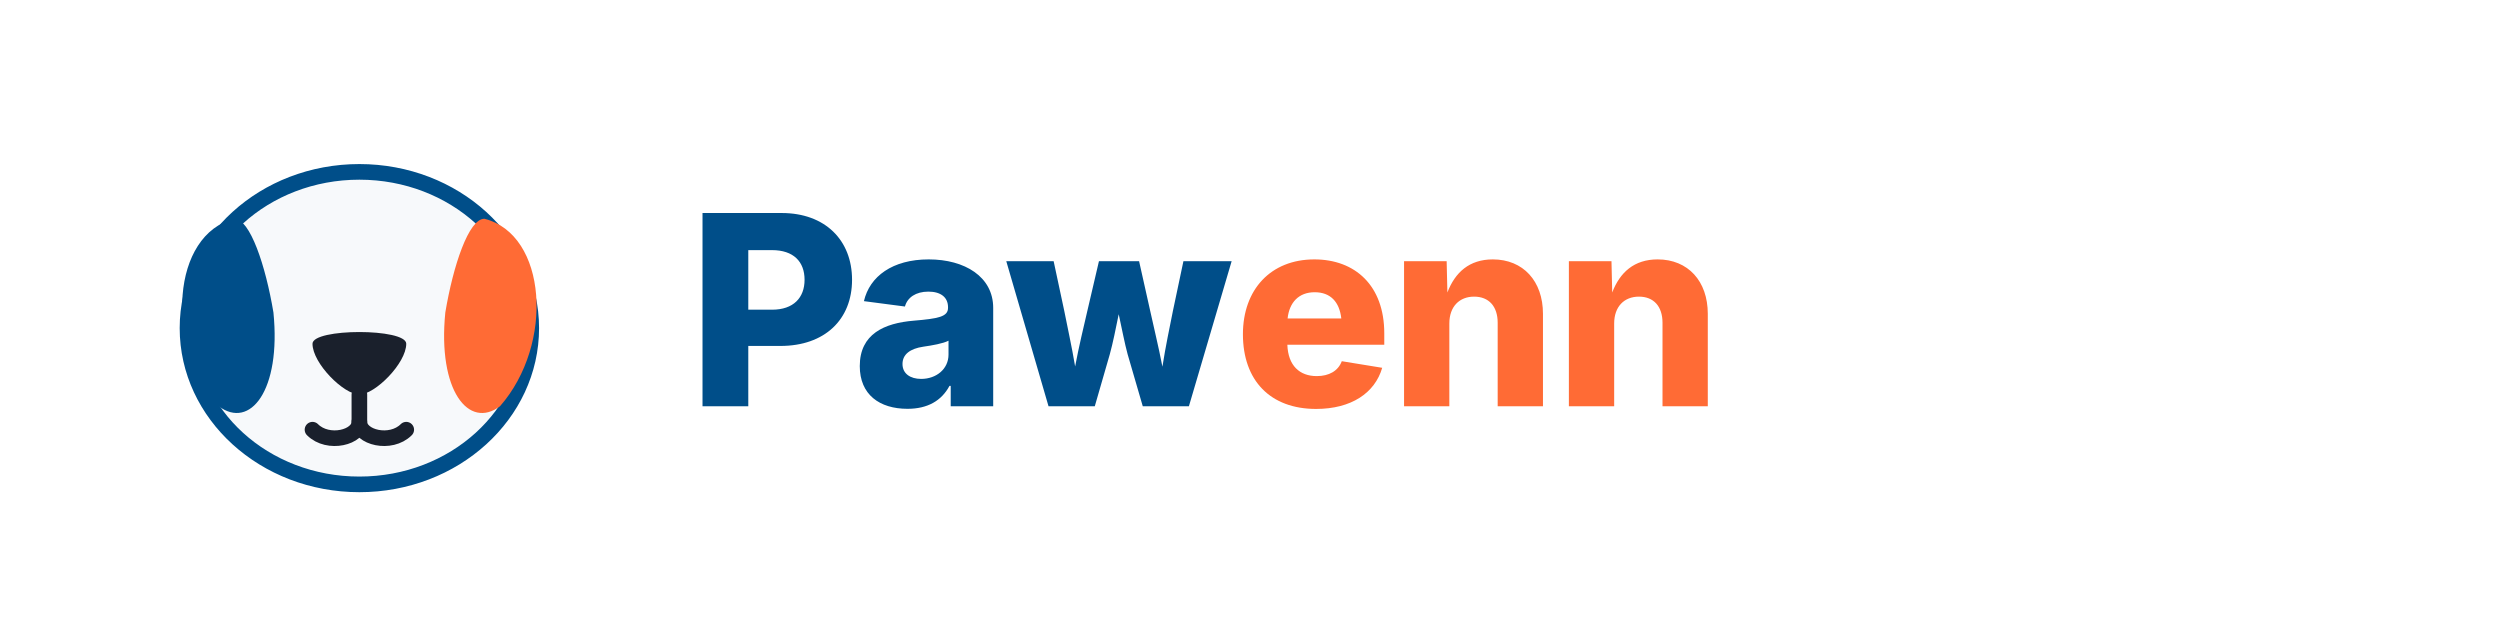
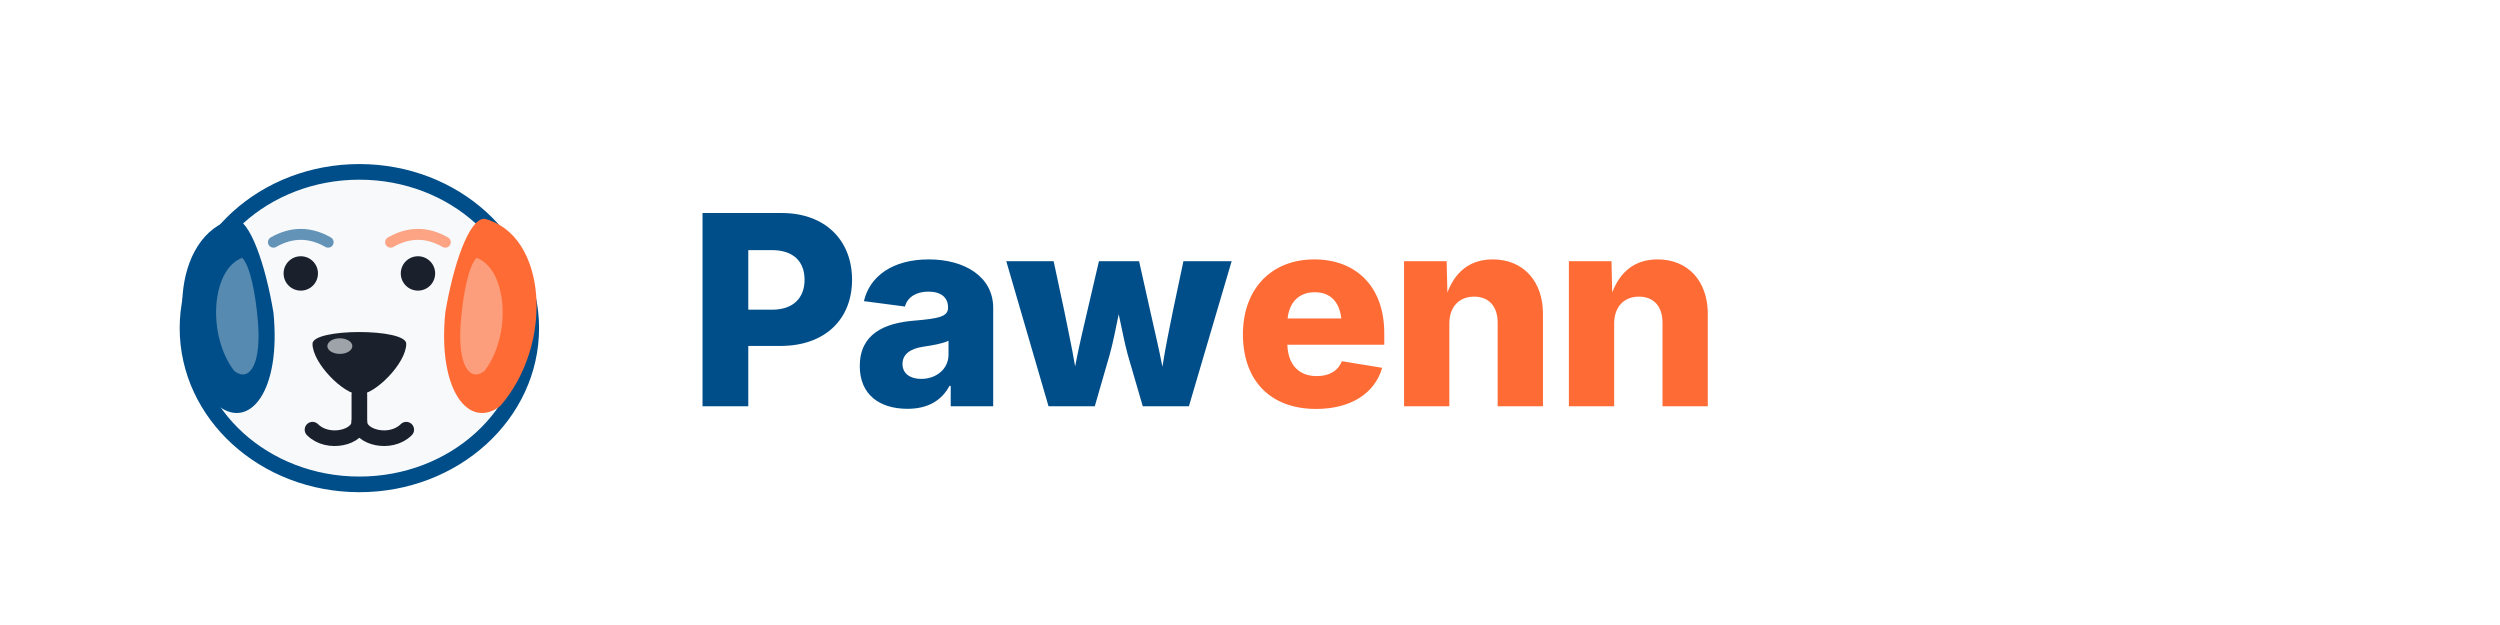
<svg xmlns="http://www.w3.org/2000/svg" viewBox="0 0 320 80" width="100%" height="100%">
  <g transform="translate(18, 12)">
    <ellipse cx="28" cy="30" rx="22" ry="20" fill="#F7F9FB" stroke="#004E89" stroke-width="2" />
    <path d="M12 16 C4 18 3 32 10 40 C14 43 18 38 17 28 C16 22 14 16 12 16 Z" fill="#004E89" />
+     <path d="M13 21 C9 22.5 8.5 31 12 35.5 C14 37 15.5 34.5 15 29 C14.7 25.5 14 22 13 21 Z" fill="#F7F9FB" opacity="0.35" />
    <path d="M44 16 C52 18 53 32 46 40 C42 43 38 38 39 28 C40 22 42 16 44 16 Z" fill="#FF6B35" />
+     <path d="M43 21 C47 22.5 47.5 31 44 35.5 C42 37 40.5 34.5 41 29 C41.3 25.5 42 22 43 21 Z" fill="#F7F9FB" opacity="0.35" />
+     <circle cx="20.5" cy="23" r="2.2" fill="#1A202C" />
+     <circle cx="35.5" cy="23" r="2.2" fill="#1A202C" />
+     <path d="M17 19 Q20.5 17 24 19" stroke="#004E89" stroke-width="1.4" stroke-linecap="round" fill="none" opacity="0.6" />
+     <path d="M32 19 Q35.5 17 39 19" stroke="#FF6B35" stroke-width="1.4" stroke-linecap="round" fill="none" opacity="0.6" />
    <path d="M22 32 C22 30 34 30 34 32 C34 34.5 30 38.5 28 38.5 C26 38.5 22 34.5 22 32 Z" fill="#1A202C" />
+     <ellipse cx="25.5" cy="32.3" rx="1.6" ry="1" fill="#F7F9FB" opacity="0.6" />
    <path d="M28 38.5 V42 C28 44 24 45 22 43" stroke="#1A202C" stroke-width="2" stroke-linecap="round" fill="none" />
    <path d="M28 42 C28 44 32 45 34 43" stroke="#1A202C" stroke-width="2" stroke-linecap="round" fill="none" />
  </g>
  <text x="88" y="52" font-family="system-ui, -apple-system, 'Inter', sans-serif" font-size="34" font-weight="800" fill="#004E89" letter-spacing="-0.5">Paw<tspan fill="#FF6B35">enn</tspan>
  </text>
</svg>
